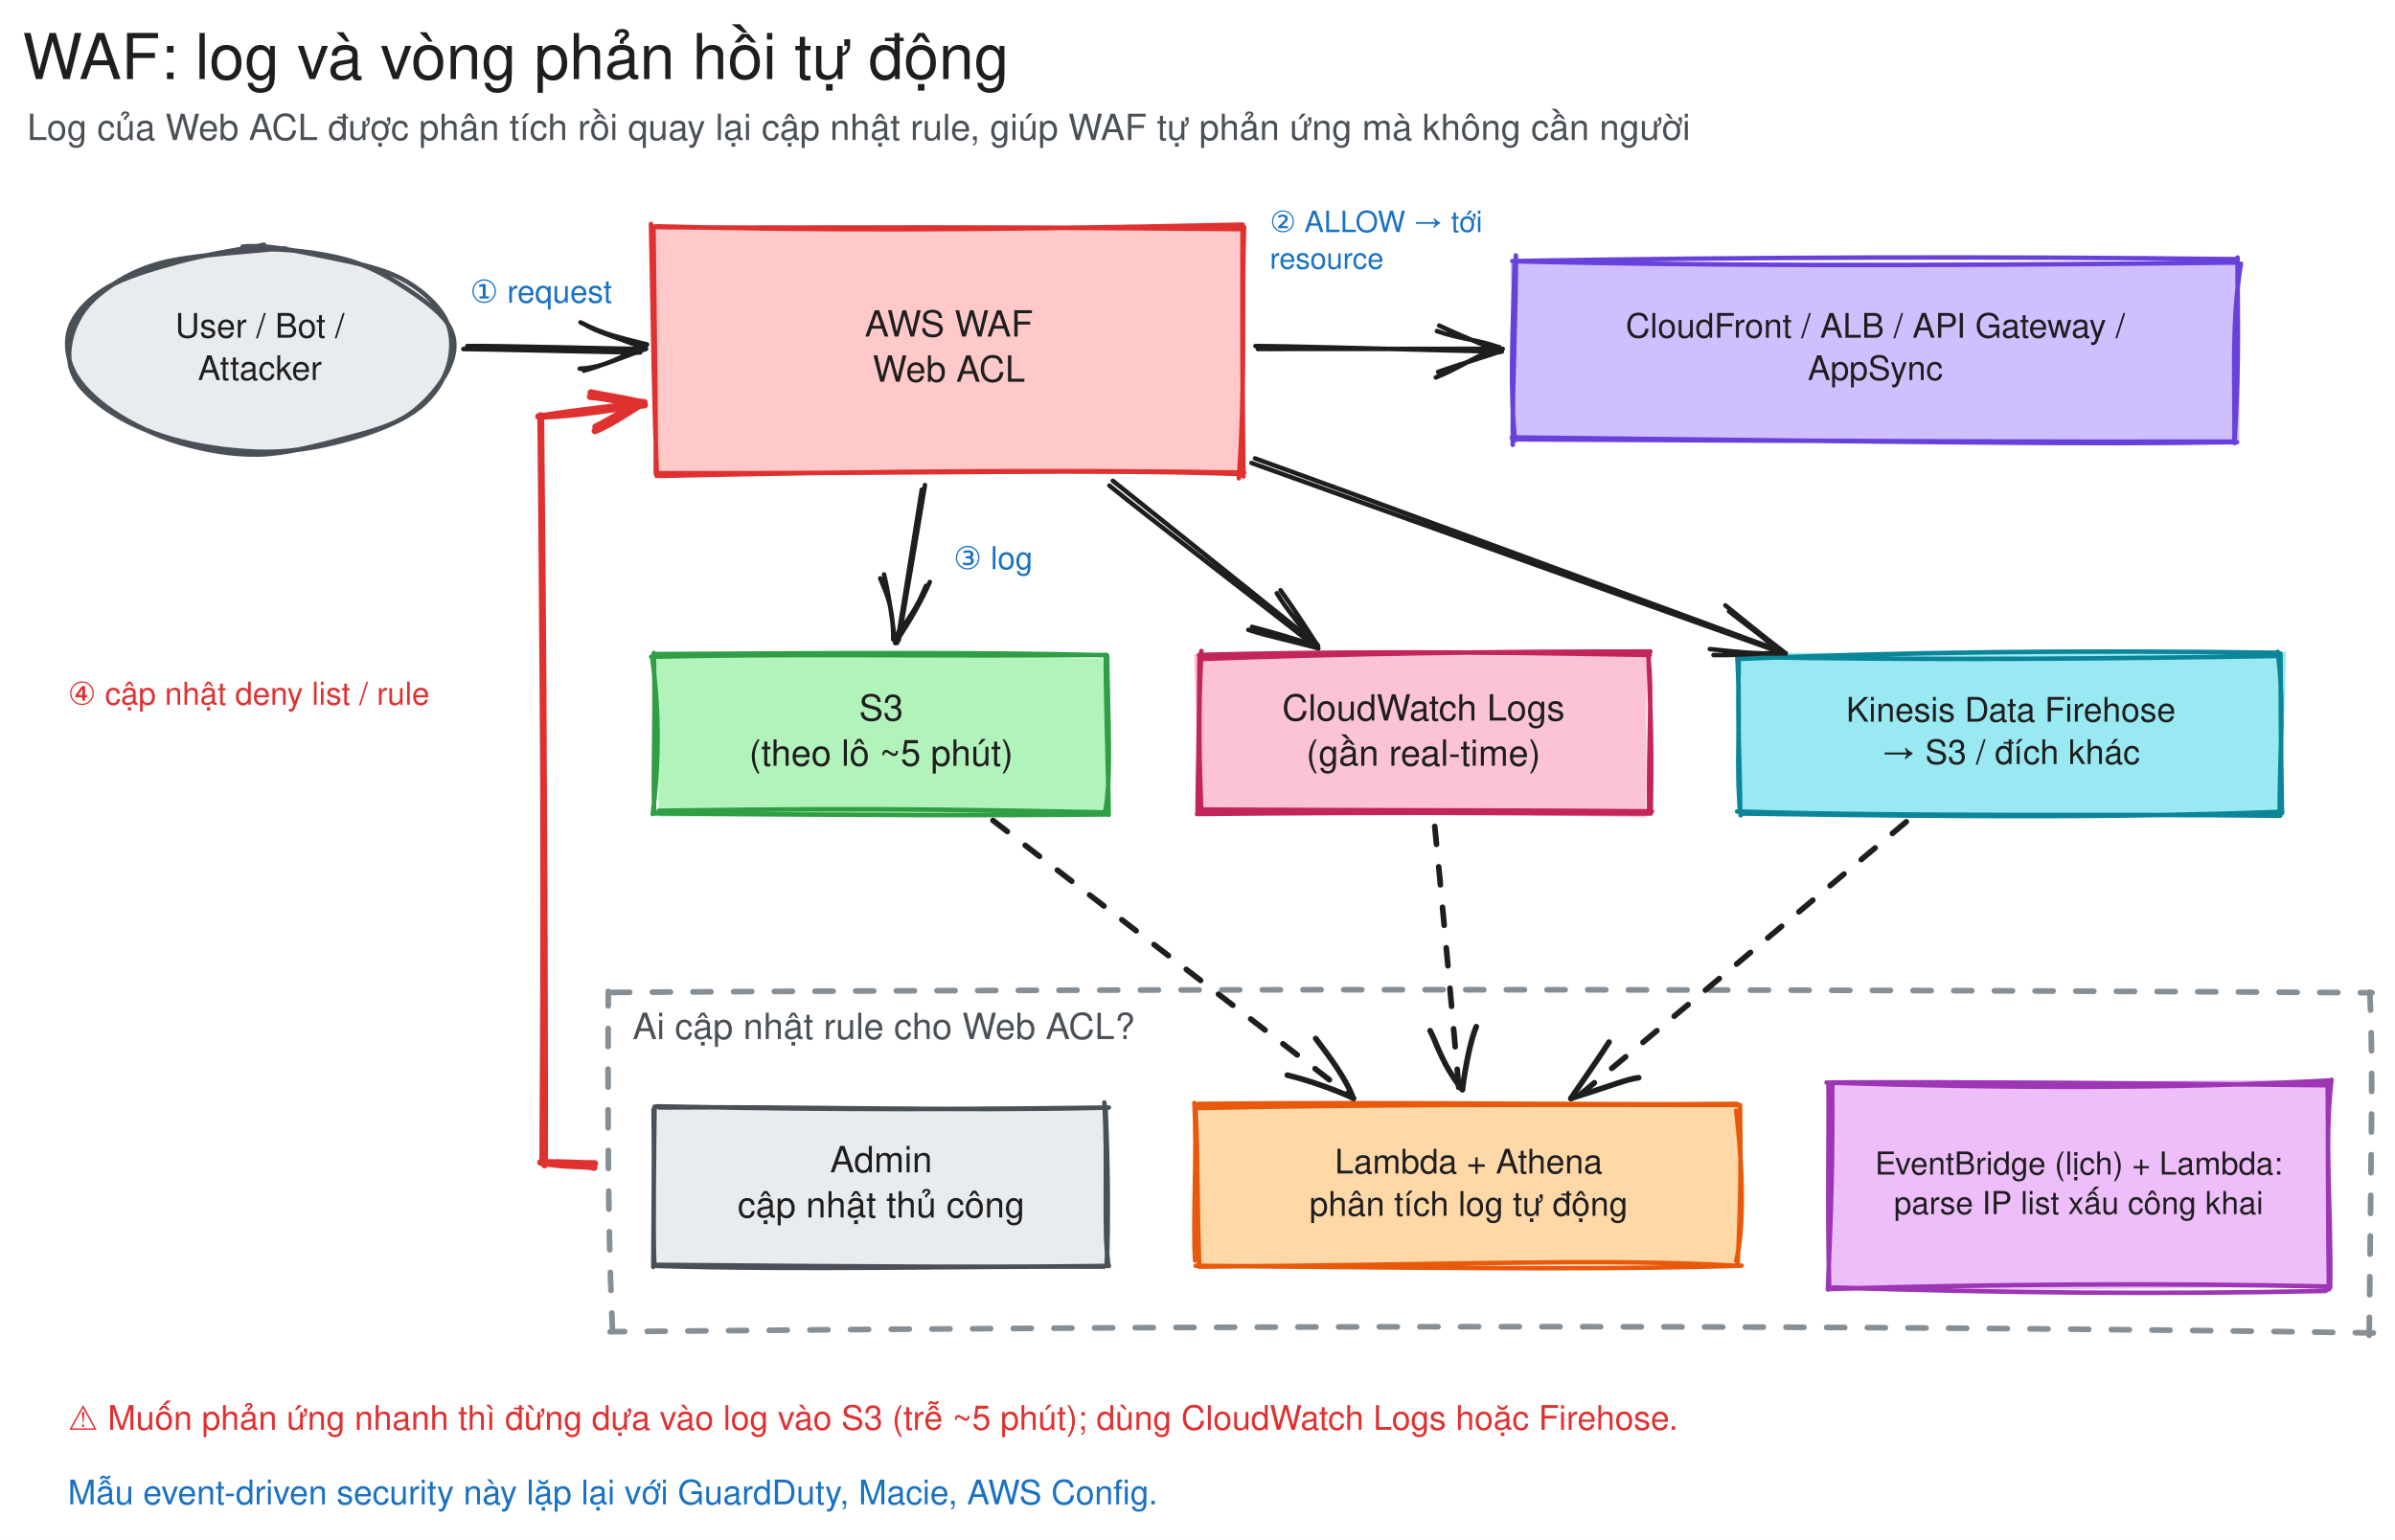
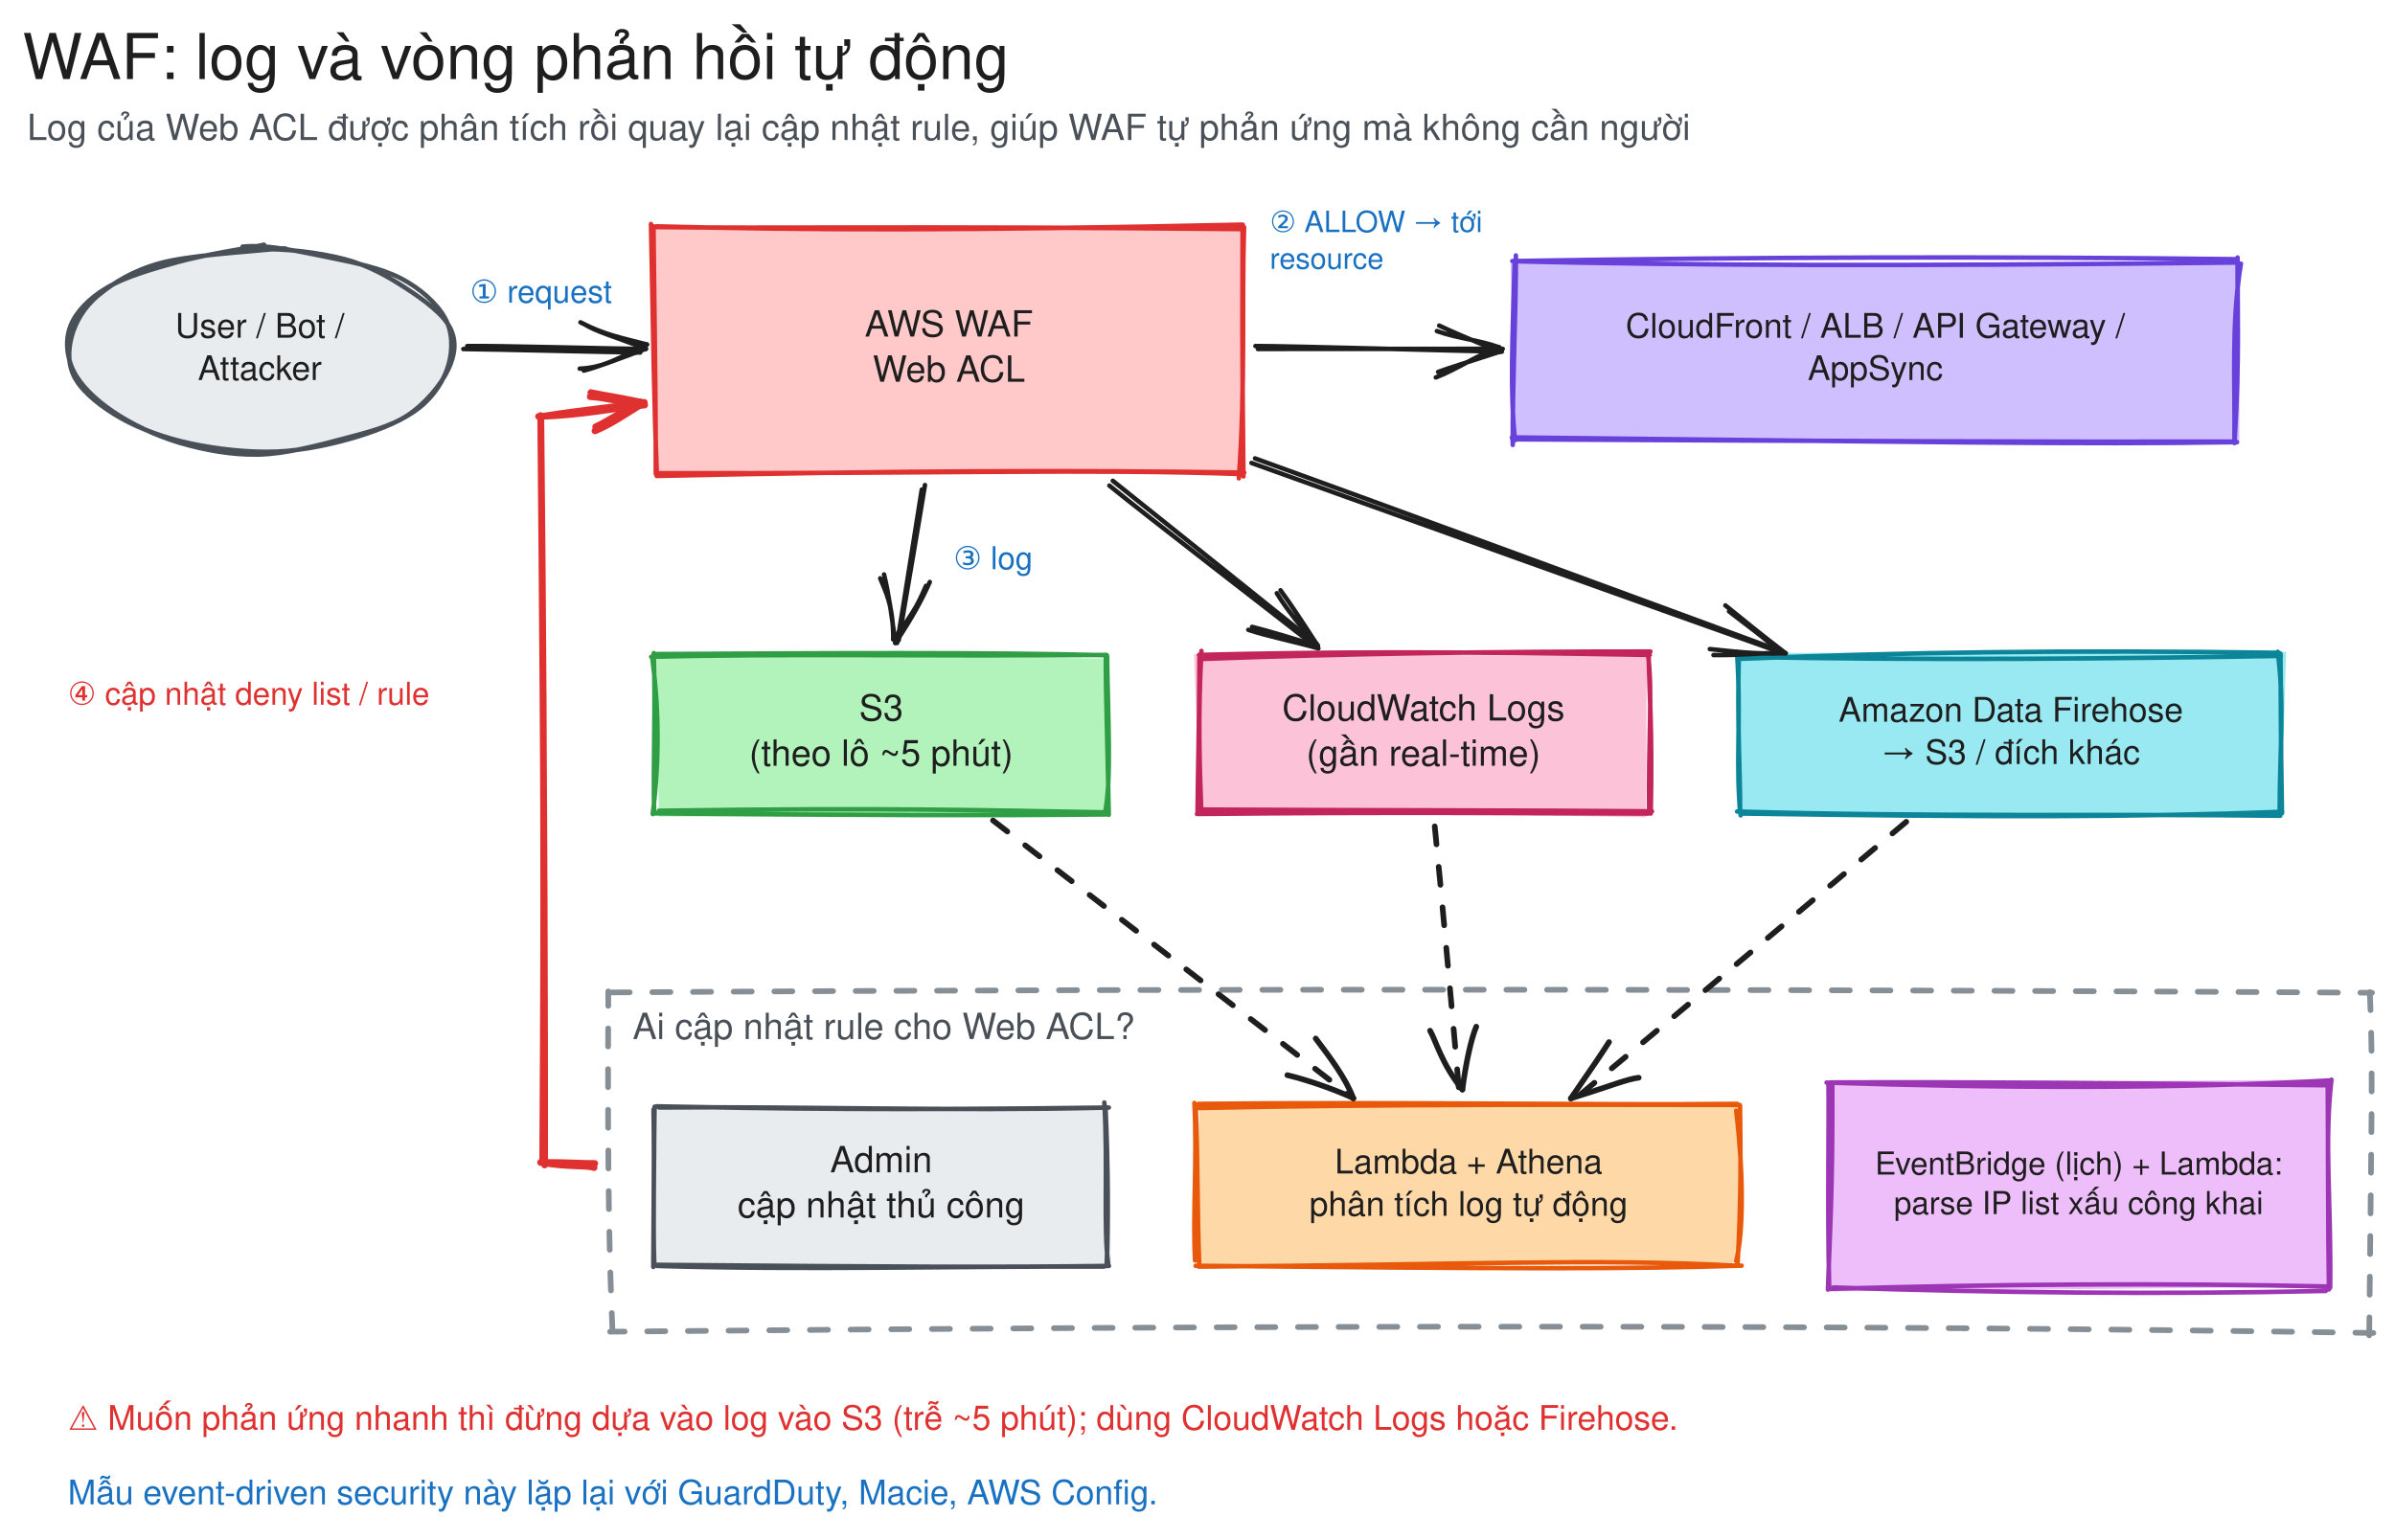
<svg xmlns="http://www.w3.org/2000/svg" version="1.1" viewBox="0 0 1060 681.75" width="1060" height="681.75">
  <defs>
    <style>
      @font-face {
        font-family: "Virgil";
        src: url("https://excalidraw.com/Virgil.woff2");
      }
      @font-face {
        font-family: "Cascadia";
        src: url("https://excalidraw.com/Cascadia.woff2");
      }
    </style>
  </defs>
  <rect x="0" y="0" width="1060" height="681.75" fill="#ffffff" />
  <g transform="translate(10 10) rotate(0 218.26 17.5)">
    <text x="0" y="25" font-family="Helvetica, Segoe UI Emoji" font-size="28px" fill="#1e1e1e" text-anchor="start" style="white-space: pre;" direction="ltr">WAF: log và vòng phản hồi tự động</text>
  </g>
  <g transform="translate(12 48) rotate(0 371.76 10)">
    <text x="0" y="14" font-family="Helvetica, Segoe UI Emoji" font-size="16px" fill="#495057" text-anchor="start" style="white-space: pre;" direction="ltr">Log của Web ACL được phân tích rồi quay lại cập nhật rule, giúp WAF tự phản ứng mà không cần người</text>
  </g>
  <g stroke-linecap="round" transform="translate(270 440) rotate(0 390 75)">
    <path d="M0.71 -0.63 C287.2 -2.67, 574.2 -1.8, 779.82 -0.49 M778.85 -0.78 C780.44 31.2, 779.4 64.14, 778.58 151.67 M780.43 150.13 C540.82 146.39, 301.89 146.64, 0.03 149.57 M1.09 149.29 C-0.16 119.95, -1.25 86.04, -0.77 -1.11" stroke="#868e96" stroke-width="2.5" fill="none" stroke-dasharray="8 10" />
  </g>
  <g transform="translate(280 446) rotate(0 113.36 10)">
    <text x="0" y="14" font-family="Helvetica, Segoe UI Emoji" font-size="16px" fill="#495057" text-anchor="start" style="white-space: pre;" direction="ltr">Ai cập nhật rule cho Web ACL?</text>
  </g>
  <g stroke-linecap="round" transform="translate(30 110) rotate(0 85 45)">
    <path d="M121.76 5.26 C132.78 7.33, 144.23 12.43, 151.96 17.57 C159.69 22.71, 165.63 29.75, 168.15 36.12 C170.67 42.5, 169.86 49.78, 167.06 55.82 C164.27 61.86, 158.89 67.53, 151.37 72.36 C143.84 77.2, 132.92 81.87, 121.92 84.81 C110.91 87.75, 97.8 90, 85.33 90.01 C72.87 90.02, 58.27 87.82, 47.11 84.85 C35.96 81.89, 25.79 77.27, 18.41 72.2 C11.04 67.12, 5.66 60.67, 2.87 54.42 C0.08 48.17, -1.05 41.09, 1.67 34.7 C4.39 28.3, 11.27 21.12, 19.2 16.04 C27.13 10.97, 38.13 6.76, 49.26 4.25 C60.39 1.74, 73.01 0.58, 85.98 0.98 C98.94 1.37, 119.18 5.21, 127.06 6.6 C134.95 8, 133.88 8.79, 133.29 9.34 M116.59 3.25 C127.6 5.14, 139.38 10.8, 147.73 15.67 C156.07 20.55, 163.05 26.32, 166.65 32.49 C170.25 38.66, 171.61 46.29, 169.33 52.69 C167.06 59.09, 159.92 65.59, 152.99 70.89 C146.07 76.2, 138.48 81.52, 127.8 84.53 C117.13 87.54, 101.23 88.49, 88.96 88.96 C76.69 89.43, 65.19 89.46, 54.19 87.33 C43.19 85.21, 31.22 81.14, 22.96 76.22 C14.71 71.31, 8.16 64.38, 4.65 57.84 C1.15 51.3, 0.1 43.68, 1.95 36.99 C3.8 30.3, 8.62 22.89, 15.74 17.72 C22.87 12.55, 34.08 8.89, 44.69 5.95 C55.3 3, 67.16 0.59, 79.4 0.08 C91.64 -0.43, 112.14 2.07, 118.13 2.88 C124.12 3.69, 115.86 4.11, 115.32 4.91" stroke="none" stroke-width="0" fill="#e9ecef" />
    <path d="M77.38 -0.8 C88.77 -1.92, 103.62 1.58, 115.3 3.92 C126.97 6.25, 138.81 8.75, 147.41 13.22 C156.02 17.68, 163.38 24.33, 166.9 30.7 C170.42 37.08, 170.4 44.83, 168.52 51.45 C166.65 58.08, 162.3 65.18, 155.66 70.46 C149.02 75.74, 139.18 79.92, 128.67 83.16 C118.16 86.41, 104.99 89.4, 92.61 89.93 C80.24 90.46, 65.9 88.8, 54.42 86.35 C42.93 83.9, 32.18 79.91, 23.71 75.21 C15.24 70.51, 7.27 64.19, 3.61 58.14 C-0.05 52.1, 0.05 45.19, 1.73 38.94 C3.41 32.69, 7.1 26.05, 13.68 20.62 C20.27 15.2, 28.8 9.74, 41.22 6.4 C53.65 3.05, 79.01 1.51, 88.26 0.55 C97.51 -0.4, 96.94 0, 96.72 0.66 M83.43 0.44 C95.42 -0.21, 111.36 1.81, 122.45 4.71 C133.54 7.61, 142.17 12.75, 149.96 17.81 C157.75 22.88, 166.14 29.12, 169.2 35.11 C172.25 41.11, 171.4 47.32, 168.29 53.76 C165.18 60.21, 158.24 68.7, 150.53 73.78 C142.82 78.85, 133 81.3, 122.01 84.21 C111.02 87.12, 96.69 90.94, 84.59 91.24 C72.49 91.53, 60.17 89.17, 49.41 86 C38.64 82.82, 27.82 77.48, 20.01 72.19 C12.2 66.89, 5.67 60.56, 2.55 54.22 C-0.58 47.88, -1.22 40.3, 1.25 34.15 C3.72 28, 9.45 22.02, 17.39 17.32 C25.33 12.62, 37.69 9.03, 48.89 5.95 C60.1 2.86, 78.9 -0.14, 84.63 -1.19 C90.36 -2.25, 83.49 -1.31, 83.28 -0.39" stroke="#495057" stroke-width="2" fill="none" />
  </g>
  <g transform="translate(71.275 136.25) rotate(0 43.725 18.75)">
    <text x="43.725" y="13.25" font-family="Helvetica, Segoe UI Emoji" font-size="15px" fill="#1e1e1e" text-anchor="middle" style="white-space: pre;" direction="ltr">User / Bot /</text>
    <text x="43.725" y="32" font-family="Helvetica, Segoe UI Emoji" font-size="15px" fill="#1e1e1e" text-anchor="middle" style="white-space: pre;" direction="ltr">Attacker</text>
  </g>
  <g stroke-linecap="round" transform="translate(290 100) rotate(0 130 55)">
    <path d="M-0.03 0.23 L260.65 -0.53 L261.07 109.58 L0.51 108.26" stroke="none" stroke-width="0" fill="#ffc9c9" />
    <path d="M-1.13 0.52 C53.74 1.26, 107.2 0, 260.48 1.44 M0.5 0.2 C68.39 1.94, 134.87 2.19, 260.03 -0.56 M260.61 0.57 C259.56 33.42, 261.26 70.94, 258.3 111.76 M259.94 0.23 C259.91 30.14, 259.66 59.88, 260.34 110.92 M259.96 109.9 C192.43 107.46, 122.73 109.78, 1.07 109.44 M260.68 109.22 C184.5 108.12, 109.26 108.33, 0.63 110.72 M0.65 108.06 C-0.39 82.29, -0.85 53.93, -1.88 -0.84 M0.24 109.79 C0.25 87.52, 0.05 65.04, -0.77 0.2" stroke="#e03131" stroke-width="2" fill="none" />
  </g>
  <g transform="translate(383.68 135) rotate(0 36.32 20)">
    <text x="36.32" y="14" font-family="Helvetica, Segoe UI Emoji" font-size="16px" fill="#1e1e1e" text-anchor="middle" style="white-space: pre;" direction="ltr">AWS WAF</text>
    <text x="36.32" y="34" font-family="Helvetica, Segoe UI Emoji" font-size="16px" fill="#1e1e1e" text-anchor="middle" style="white-space: pre;" direction="ltr">Web ACL</text>
  </g>
  <g stroke-linecap="round" transform="translate(670 115) rotate(0 160 40)">
    <path d="M-1.4 1.72 L321.42 1.7 L321.08 81.85 L-0.21 80.1" stroke="none" stroke-width="0" fill="#d0bfff" />
    <path d="M0.76 0.72 C80.94 2.44, 160.54 3, 319.79 1.24 M-0.67 0.58 C105.1 -1.19, 211.51 -1.53, 319.76 -0.25 M321.8 1.74 C317.48 28.09, 319.23 53.58, 318.94 81.16 M320.33 -0.99 C320.17 20.56, 321.29 42.94, 319.08 79.07 M320.03 80.72 C251.5 81.92, 180.42 80.61, -0.85 78.65 M319.5 80.49 C236.76 80.68, 154.49 80.33, -0.65 79.5 M-0.48 81.96 C-0.6 51.46, 0.97 25.12, 0.92 -1.91 M0.51 79.9 C-1.71 58.13, -0.6 35.6, 0.38 0.64" stroke="#6741d9" stroke-width="2" fill="none" />
  </g>
  <g transform="translate(708.5 136.25) rotate(0 121.5 18.75)">
    <text x="121.5" y="13.25" font-family="Helvetica, Segoe UI Emoji" font-size="15px" fill="#1e1e1e" text-anchor="middle" style="white-space: pre;" direction="ltr">CloudFront / ALB / API Gateway /</text>
    <text x="121.5" y="32" font-family="Helvetica, Segoe UI Emoji" font-size="15px" fill="#1e1e1e" text-anchor="middle" style="white-space: pre;" direction="ltr">AppSync</text>
  </g>
  <g stroke-linecap="round" transform="translate(290 290) rotate(0 100 35)">
    <path d="M0.44 -0.93 L198.94 1.51 L199.48 71.15 L1.62 71.52" stroke="none" stroke-width="0" fill="#b2f2bb" />
    <path d="M-1.79 0.79 C57.31 -0.74, 118.37 0.59, 198.66 -0.03 M0.31 -0.43 C74.3 -0.84, 147.97 -1.29, 199.91 0.1 M199.99 0.64 C200.37 28.11, 201.93 55.69, 199.13 69.41 M199.45 -0.13 C199.3 16.37, 200.12 34.44, 200.72 70.76 M199.24 69.65 C149.67 68.83, 103.24 67.44, 1.62 68.95 M199.73 70.57 C147.97 71.08, 94 70.94, -0.54 70.1 M-1.11 70.41 C1.98 45.99, 1.5 22.61, -1.22 1.99 M-0.49 70.04 C-0.97 47.32, 0.18 23.16, -0.65 -0.87" stroke="#2f9e44" stroke-width="2" fill="none" />
  </g>
  <g transform="translate(328.56 305) rotate(0 61.44 20)">
    <text x="61.44" y="14" font-family="Helvetica, Segoe UI Emoji" font-size="16px" fill="#1e1e1e" text-anchor="middle" style="white-space: pre;" direction="ltr">S3</text>
    <text x="61.44" y="34" font-family="Helvetica, Segoe UI Emoji" font-size="16px" fill="#1e1e1e" text-anchor="middle" style="white-space: pre;" direction="ltr">(theo lô ~5 phút)</text>
  </g>
  <g stroke-linecap="round" transform="translate(530 290) rotate(0 100 35)">
    <path d="M-1.52 -0.38 L198.86 0.41 L198.48 71.85 L1.04 68.4" stroke="none" stroke-width="0" fill="#fcc2d7" />
    <path d="M1.36 1.76 C65.95 -0.66, 131.02 -1.58, 200.43 -1.55 M0.67 -0.06 C56.63 -1.42, 111.97 -1.66, 200.17 -0.04 M199.36 -0.87 C201.54 17.49, 199.49 36.69, 199.89 69.43 M199.66 -0.57 C199.91 16.59, 201.4 31.78, 200.6 70.17 M201.14 69.19 C144.54 68.71, 89.79 68.84, 1.57 68.41 M199.51 70.18 C144.7 70.08, 88.61 69.46, -0.22 70.36 M1.67 69.19 C0.89 48.3, 0.19 27.05, 1.73 -1.82 M0.02 69.28 C0.22 49.59, 0.78 29.22, 0.87 0.38" stroke="#c2255c" stroke-width="2" fill="none" />
  </g>
  <g transform="translate(565.92 305) rotate(0 64.08 20)">
    <text x="64.08" y="14" font-family="Helvetica, Segoe UI Emoji" font-size="16px" fill="#1e1e1e" text-anchor="middle" style="white-space: pre;" direction="ltr">CloudWatch Logs</text>
    <text x="64.08" y="34" font-family="Helvetica, Segoe UI Emoji" font-size="16px" fill="#1e1e1e" text-anchor="middle" style="white-space: pre;" direction="ltr">(gần real-time)</text>
  </g>
  <g stroke-linecap="round" transform="translate(770 290) rotate(0 120 35)">
    <path d="M-0.84 -0.89 L241.79 -1.41 L239.71 70.32 L-1.25 69.97" stroke="none" stroke-width="0" fill="#99e9f2" />
    <path d="M0.91 1.66 C72.47 -1.24, 143.75 -2.31, 238.61 -0.99 M-0.28 0.82 C86.15 2.5, 171.95 1.51, 239.43 0.4 M238.09 -1.43 C241.14 21.66, 239.01 41.42, 238.96 68.09 M239.3 -0.65 C239.58 14.6, 239.22 29.4, 239.98 70.04 M239.2 71.15 C161.74 70.24, 83.52 71.74, -1.18 69.27 M240.07 69.4 C174.67 71.84, 110.27 71.79, 0.44 70.16 M0.42 70.98 C-2.04 49.53, 0.74 29.6, -1.22 -1.45 M0.16 69.04 C0.2 51.11, -1.17 32.25, -0.39 -0.35" stroke="#0c8599" stroke-width="2" fill="none" />
  </g>
-   <g transform="translate(812.975 306.25) rotate(0 77.025 18.75)">
-     <text x="77.025" y="13.25" font-family="Helvetica, Segoe UI Emoji" font-size="15px" fill="#1e1e1e" text-anchor="middle" style="white-space: pre;" direction="ltr">Kinesis Data Firehose</text>
-     <text x="77.025" y="32" font-family="Helvetica, Segoe UI Emoji" font-size="15px" fill="#1e1e1e" text-anchor="middle" style="white-space: pre;" direction="ltr">→ S3 / đích khác</text>
+   <g transform="translate(816.64 306.25) rotate(0 73.36 18.75)">
+     <text x="73.36" y="13.25" font-family="Helvetica, Segoe UI Emoji" font-size="15px" fill="#1e1e1e" text-anchor="middle" style="white-space: pre;" direction="ltr">Amazon Data Firehose</text>
+     <text x="73.36" y="32" font-family="Helvetica, Segoe UI Emoji" font-size="15px" fill="#1e1e1e" text-anchor="middle" style="white-space: pre;" direction="ltr">→ S3 / đích khác</text>
  </g>
  <g stroke-linecap="round" transform="translate(290 490) rotate(0 100 35)">
    <path d="M1.29 1.03 L200.25 1.79 L201.82 70.1 L-1.82 69.66" stroke="none" stroke-width="0" fill="#e9ecef" />
    <path d="M1.67 0.31 C65.11 -0.2, 129.72 1.96, 198.99 0.42 M0.6 -0.2 C52.58 0.81, 105.21 1.59, 200.75 0.34 M198.77 -1.89 C200.39 24.74, 198.34 53.5, 200.44 69.43 M199.28 -0.04 C200.43 25.21, 200.6 50.55, 199.78 70.47 M198.59 70.75 C131.98 70.51, 66.13 72.4, 0.75 70.46 M200.8 70.45 C154.11 71.04, 107.4 70.92, -0.24 69.96 M-0.43 69.54 C-1.08 50.31, -0.27 30.75, -0.75 1.2 M-0.86 70.9 C-0.7 46.05, -0.58 20.97, -0.27 -0.05" stroke="#495057" stroke-width="2" fill="none" />
  </g>
  <g transform="translate(323.92 505) rotate(0 66.08 20)">
    <text x="66.08" y="14" font-family="Helvetica, Segoe UI Emoji" font-size="16px" fill="#1e1e1e" text-anchor="middle" style="white-space: pre;" direction="ltr">Admin</text>
    <text x="66.08" y="34" font-family="Helvetica, Segoe UI Emoji" font-size="16px" fill="#1e1e1e" text-anchor="middle" style="white-space: pre;" direction="ltr">cập nhật thủ công</text>
  </g>
  <g stroke-linecap="round" transform="translate(530 490) rotate(0 120 35)">
    <path d="M0.92 -1.95 L239.22 -0.27 L239.42 69.1 L-0.68 70.49" stroke="none" stroke-width="0" fill="#ffd8a8" />
    <path d="M0.42 -1.29 C88.24 -2.25, 177.72 -0.65, 238.86 -1.3 M-0.54 0.56 C87.34 -1.31, 174.38 -0.84, 239.99 -0.81 M238.4 1.75 C241.53 27.47, 241.84 55, 238.43 68.27 M240.13 -0.56 C240.32 21.23, 240.69 41.02, 239.03 69.45 M239.6 70.4 C176.17 66.95, 115.09 70.1, 0.59 70.76 M240.83 70.34 C190.27 71.89, 141.27 71.76, -0.82 70.39 M-1.08 68.04 C-2.16 47.8, -0.08 21.97, -1.37 -1.71 M0.79 70.33 C-0.2 45.1, 0.19 21.59, -0.81 0.18" stroke="#e8590c" stroke-width="2" fill="none" />
  </g>
  <g transform="translate(577.475 506.25) rotate(0 72.525 18.75)">
    <text x="72.525" y="13.25" font-family="Helvetica, Segoe UI Emoji" font-size="15px" fill="#1e1e1e" text-anchor="middle" style="white-space: pre;" direction="ltr">Lambda + Athena</text>
    <text x="72.525" y="32" font-family="Helvetica, Segoe UI Emoji" font-size="15px" fill="#1e1e1e" text-anchor="middle" style="white-space: pre;" direction="ltr">phân tích log tự động</text>
  </g>
  <g stroke-linecap="round" transform="translate(810 480) rotate(0 110 45)">
    <path d="M0.22 -0.55 L218.9 -2 L220.61 89.67 L-0.9 91.76" stroke="none" stroke-width="0" fill="#eebefa" />
    <path d="M-1.58 -0.72 C75.6 1.81, 153.38 2.06, 221.47 -1.68 M0.25 -0.78 C65.13 -1.05, 129.85 -0.48, 220.39 0.47 M221.88 -1.98 C218.63 25.6, 221.78 51.76, 221.31 90.08 M220.16 -0.26 C220.44 30.12, 220.33 62.95, 220.76 90.86 M219.37 91.53 C146.14 93.14, 73.18 92.35, 1.46 89.99 M220.32 89.56 C147.56 87.95, 74.33 88.49, -0.7 90.63 M-0.98 90.9 C-0.33 69.31, 1.19 48.45, 0.97 -0.03 M-0.43 89.45 C-1.26 54.36, -0.49 18.75, -0.74 -0.43" stroke="#9c36b5" stroke-width="2" fill="none" />
  </g>
  <g transform="translate(826.48 507.5) rotate(0 93.52 17.5)">
    <text x="93.52" y="12.5" font-family="Helvetica, Segoe UI Emoji" font-size="14px" fill="#1e1e1e" text-anchor="middle" style="white-space: pre;" direction="ltr">EventBridge (lịch) + Lambda:</text>
    <text x="93.52" y="30" font-family="Helvetica, Segoe UI Emoji" font-size="14px" fill="#1e1e1e" text-anchor="middle" style="white-space: pre;" direction="ltr">parse IP list xấu công khai</text>
  </g>
  <g stroke-linecap="round">
    <g transform="translate(206 155) rotate(0 39 0)">
      <path d="M-0.93 -0.48 C11.98 -0.37, 64.09 0.9, 77.36 1.06 M0.79 -1.78 C14.1 -2.02, 66.81 -0.53, 79.74 -0.51" stroke="#1e1e1e" stroke-width="2" fill="none" />
    </g>
    <g transform="translate(206 155) rotate(0 39 0)">
      <path d="M50.58 8.22 C61.4 7.83, 68.7 3.01, 80.31 -2.47 M52.38 9.08 C57.96 7.67, 65.43 4.8, 79.88 -0.6" stroke="#1e1e1e" stroke-width="2" fill="none" />
    </g>
    <g transform="translate(206 155) rotate(0 39 0)">
      <path d="M50.92 -12.29 C61.71 -6.69, 68.91 -5.52, 80.31 -2.47 M52.71 -11.44 C58.06 -8.09, 65.45 -6.19, 79.88 -0.6" stroke="#1e1e1e" stroke-width="2" fill="none" />
    </g>
  </g>
  <g stroke-linecap="round">
    <g transform="translate(556 155) rotate(0 54 0)">
      <path d="M0.72 -0.49 C18.82 -0.61, 91.05 -0.49, 109.09 -0.56 M-0.36 -1.8 C17.63 -1.77, 90.54 0.39, 108.72 0.68" stroke="#1e1e1e" stroke-width="2" fill="none" />
    </g>
    <g transform="translate(556 155) rotate(0 54 0)">
      <path d="M79.47 12.1 C89.01 8.44, 98.09 2, 107.54 -1.23 M80.49 9.67 C85.73 7.71, 91.98 5.9, 107.81 0.7" stroke="#1e1e1e" stroke-width="2" fill="none" />
    </g>
    <g transform="translate(556 155) rotate(0 54 0)">
      <path d="M79.95 -8.42 C89.35 -5.1, 98.26 -4.57, 107.54 -1.23 M80.97 -10.85 C86.23 -8.34, 92.38 -5.68, 107.81 0.7" stroke="#1e1e1e" stroke-width="2" fill="none" />
    </g>
  </g>
  <g stroke-linecap="round">
    <g transform="translate(409.2514 215.9087) rotate(0 -6.016112 34.0913)">
      <path d="M0.12 -1.17 C-1.66 9.99, -9.48 55.87, -11.51 67.54 M-1.28 0.84 C-3.1 12.09, -10.26 57.74, -12.18 68.74" stroke="#1e1e1e" stroke-width="2" fill="none" />
    </g>
    <g transform="translate(409.2514 215.9087) rotate(0 -6.016112 34.0913)">
      <path d="M-19.68 40.13 C-17.38 46.08, -13.93 51.49, -13.89 67.16 M-17.99 38.42 C-15.89 47.08, -14.66 56.08, -13.01 68.73" stroke="#1e1e1e" stroke-width="2" fill="none" />
    </g>
    <g transform="translate(409.2514 215.9087) rotate(0 -6.016112 34.0913)">
      <path d="M0.57 43.46 C-1.83 48.66, -3.07 53.3, -13.89 67.16 M2.26 41.75 C-1.18 49.45, -5.46 57.55, -13.01 68.73" stroke="#1e1e1e" stroke-width="2" fill="none" />
    </g>
  </g>
  <g stroke-linecap="round">
    <g transform="translate(492.6046 213.7752) rotate(0 44.7483 36.22481)">
      <path d="M-0.1 -0.92 C14.96 11.12, 75.33 59.42, 90.43 71.61 M-1.61 1.21 C13.37 13.44, 74.66 60.68, 89.97 72.71" stroke="#1e1e1e" stroke-width="2" fill="none" />
    </g>
    <g transform="translate(492.6046 213.7752) rotate(0 44.7483 36.22481)">
      <path d="M59.89 65.06 C68.66 67.99, 78.33 69.77, 90.82 73.25 M61.54 63.75 C69.94 65.89, 77.87 68.35, 90.71 72.25" stroke="#1e1e1e" stroke-width="2" fill="none" />
    </g>
    <g transform="translate(492.6046 213.7752) rotate(0 44.7483 36.22481)">
      <path d="M72.49 48.86 C77.34 56.71, 83.18 63.41, 90.82 73.25 M74.14 47.55 C78.97 54.16, 83.46 61.05, 90.71 72.25" stroke="#1e1e1e" stroke-width="2" fill="none" />
    </g>
  </g>
  <g stroke-linecap="round">
    <g transform="translate(555.6423 204.0621) rotate(0 115.9754 41.94855)">
      <path d="M-0.19 -1.12 C38.33 12.71, 192.24 69.28, 230.84 83.57 M-1.74 0.9 C37.15 14.86, 194.28 71.31, 232.97 84.94" stroke="#1e1e1e" stroke-width="2" fill="none" />
    </g>
    <g transform="translate(555.6423 204.0621) rotate(0 115.9754 41.94855)">
      <path d="M201.1 83.29 C210.73 84.25, 220.81 85.67, 234.68 85.16 M202.73 85.94 C213.05 86.11, 223 85.18, 232.22 84.85" stroke="#1e1e1e" stroke-width="2" fill="none" />
    </g>
    <g transform="translate(555.6423 204.0621) rotate(0 115.9754 41.94855)">
      <path d="M207.99 63.96 C215.81 70.26, 223.98 77.04, 234.68 85.16 M209.62 66.61 C217.64 72.94, 225.38 78.22, 232.22 84.85" stroke="#1e1e1e" stroke-width="2" fill="none" />
    </g>
  </g>
  <g stroke-linecap="round">
    <g transform="translate(440.2557 363.6583) rotate(0 79.74426 61.34174)">
      <path d="M-0.76 -0.42 C25.62 20.06, 132.27 101.93, 158.78 122.64" stroke="#1e1e1e" stroke-width="2.5" fill="none" stroke-dasharray="8 10" />
    </g>
    <g transform="translate(440.2557 363.6583) rotate(0 79.74426 61.34174)">
      <path d="M129.51 112.33 C139.92 114.83, 151.71 119.26, 158.62 122.45" stroke="#1e1e1e" stroke-width="2.5" fill="none" />
    </g>
    <g transform="translate(440.2557 363.6583) rotate(0 79.74426 61.34174)">
      <path d="M142.06 96.1 C148.14 104.09, 155.63 114.09, 158.62 122.45" stroke="#1e1e1e" stroke-width="2.5" fill="none" />
    </g>
  </g>
  <g stroke-linecap="round">
    <g transform="translate(634.097 365.9702) rotate(0 5.902978 59.02978)">
      <path d="M0.9 -0.12 C2.98 19.43, 10.09 98.09, 11.72 117.67" stroke="#1e1e1e" stroke-width="2.5" fill="none" stroke-dasharray="8 10" />
    </g>
    <g transform="translate(634.097 365.9702) rotate(0 5.902978 59.02978)">
      <path d="M-1.16 90.34 C1.5 95, 4.04 105.16, 13.13 116.41" stroke="#1e1e1e" stroke-width="2.5" fill="none" />
    </g>
    <g transform="translate(634.097 365.9702) rotate(0 5.902978 59.02978)">
      <path d="M19.28 88.55 C17.06 93.79, 14.71 104.38, 13.13 116.41" stroke="#1e1e1e" stroke-width="2.5" fill="none" />
    </g>
  </g>
  <g stroke-linecap="round">
    <g transform="translate(843.3907 363.8411) rotate(0 -73.39067 61.15889)">
      <path d="M0.3 -0.01 C-23.9 20.4, -121.74 102.35, -146.33 122.7" stroke="#1e1e1e" stroke-width="2.5" fill="none" stroke-dasharray="8 10" />
    </g>
    <g transform="translate(843.3907 363.8411) rotate(0 -73.39067 61.15889)">
      <path d="M-131.26 97.51 C-133.63 101.26, -137.69 107.35, -148.15 122.46" stroke="#1e1e1e" stroke-width="2.5" fill="none" />
    </g>
    <g transform="translate(843.3907 363.8411) rotate(0 -73.39067 61.15889)">
      <path d="M-118.12 113.28 C-123.2 113.85, -129.93 116.73, -148.15 122.46" stroke="#1e1e1e" stroke-width="2.5" fill="none" />
    </g>
  </g>
  <g stroke-linecap="round">
    <g transform="translate(264 515) rotate(0 -1.959182 -168.6735)">
      <path d="M-1.07 1.89 C-4.28 0.77, -12.73 1.63, -23.04 -0.17 M-0.77 0.11 C-6.45 0.18, -12.73 -0.4, -24.74 -0.35 M-22.95 0.75 C-22.98 -68.72, -22.94 -139.12, -24.68 -331.02 M-23.8 -0.52 C-23.49 -67.71, -22.62 -135.55, -24.63 -329.33 M-25.62 -330.63 C-6.68 -331.19, 8.98 -334.48, 21.32 -335.72 M-23.8 -330.68 C-6.57 -333.45, 9.09 -334.82, 20.16 -336.63" stroke="#e03131" stroke-width="3" fill="none" />
    </g>
    <g transform="translate(264 515) rotate(0 -1.959182 -168.6735)">
      <path d="M-0.65 -324.25 C6.84 -327.56, 9.09 -329.26, 21.11 -336.8 M-0.34 -326.04 C5 -328.56, 9.7 -331.77, 19.41 -336.98" stroke="#e03131" stroke-width="3" fill="none" />
    </g>
    <g transform="translate(264 515) rotate(0 -1.959182 -168.6735)">
      <path d="M-2.77 -339.39 C5.23 -338.97, 8 -336.97, 21.11 -336.8 M-2.47 -341.18 C3.34 -339.89, 8.58 -339.31, 19.41 -336.98" stroke="#e03131" stroke-width="3" fill="none" />
    </g>
  </g>
  <g transform="translate(208 122) rotate(0 32.41 8.75)">
    <text x="0" y="12" font-family="Helvetica, Segoe UI Emoji" font-size="14px" fill="#1971c2" text-anchor="start" style="white-space: pre;" direction="ltr">① request</text>
  </g>
  <g transform="translate(562 92) rotate(0 44.07 16.25)">
    <text x="0" y="10.75" font-family="Helvetica, Segoe UI Emoji" font-size="13px" fill="#1971c2" text-anchor="start" style="white-space: pre;" direction="ltr">② ALLOW → tới</text>
    <text x="0" y="27" font-family="Helvetica, Segoe UI Emoji" font-size="13px" fill="#1971c2" text-anchor="start" style="white-space: pre;" direction="ltr">resource</text>
  </g>
  <g transform="translate(422 240) rotate(0 15.96 8.75)">
    <text x="0" y="12" font-family="Helvetica, Segoe UI Emoji" font-size="14px" fill="#1971c2" text-anchor="start" style="white-space: pre;" direction="ltr">③ log</text>
  </g>
  <g transform="translate(30 300) rotate(0 85.61 8.75)">
    <text x="0" y="12" font-family="Helvetica, Segoe UI Emoji" font-size="14px" fill="#e03131" text-anchor="start" style="white-space: pre;" direction="ltr">④ cập nhật deny list / rule</text>
  </g>
  <g transform="translate(30 620) rotate(0 357.825 9.375)">
    <text x="0" y="13" font-family="Helvetica, Segoe UI Emoji" font-size="15px" fill="#e03131" text-anchor="start" style="white-space: pre;" direction="ltr">⚠ Muốn phản ứng nhanh thì đừng dựa vào log vào S3 (trễ ~5 phút); dùng CloudWatch Logs hoặc Firehose.</text>
  </g>
  <g transform="translate(30 653) rotate(0 255.825 9.375)">
    <text x="0" y="13" font-family="Helvetica, Segoe UI Emoji" font-size="15px" fill="#1971c2" text-anchor="start" style="white-space: pre;" direction="ltr">Mẫu event-driven security này lặp lại với GuardDuty, Macie, AWS Config.</text>
  </g>
</svg>
